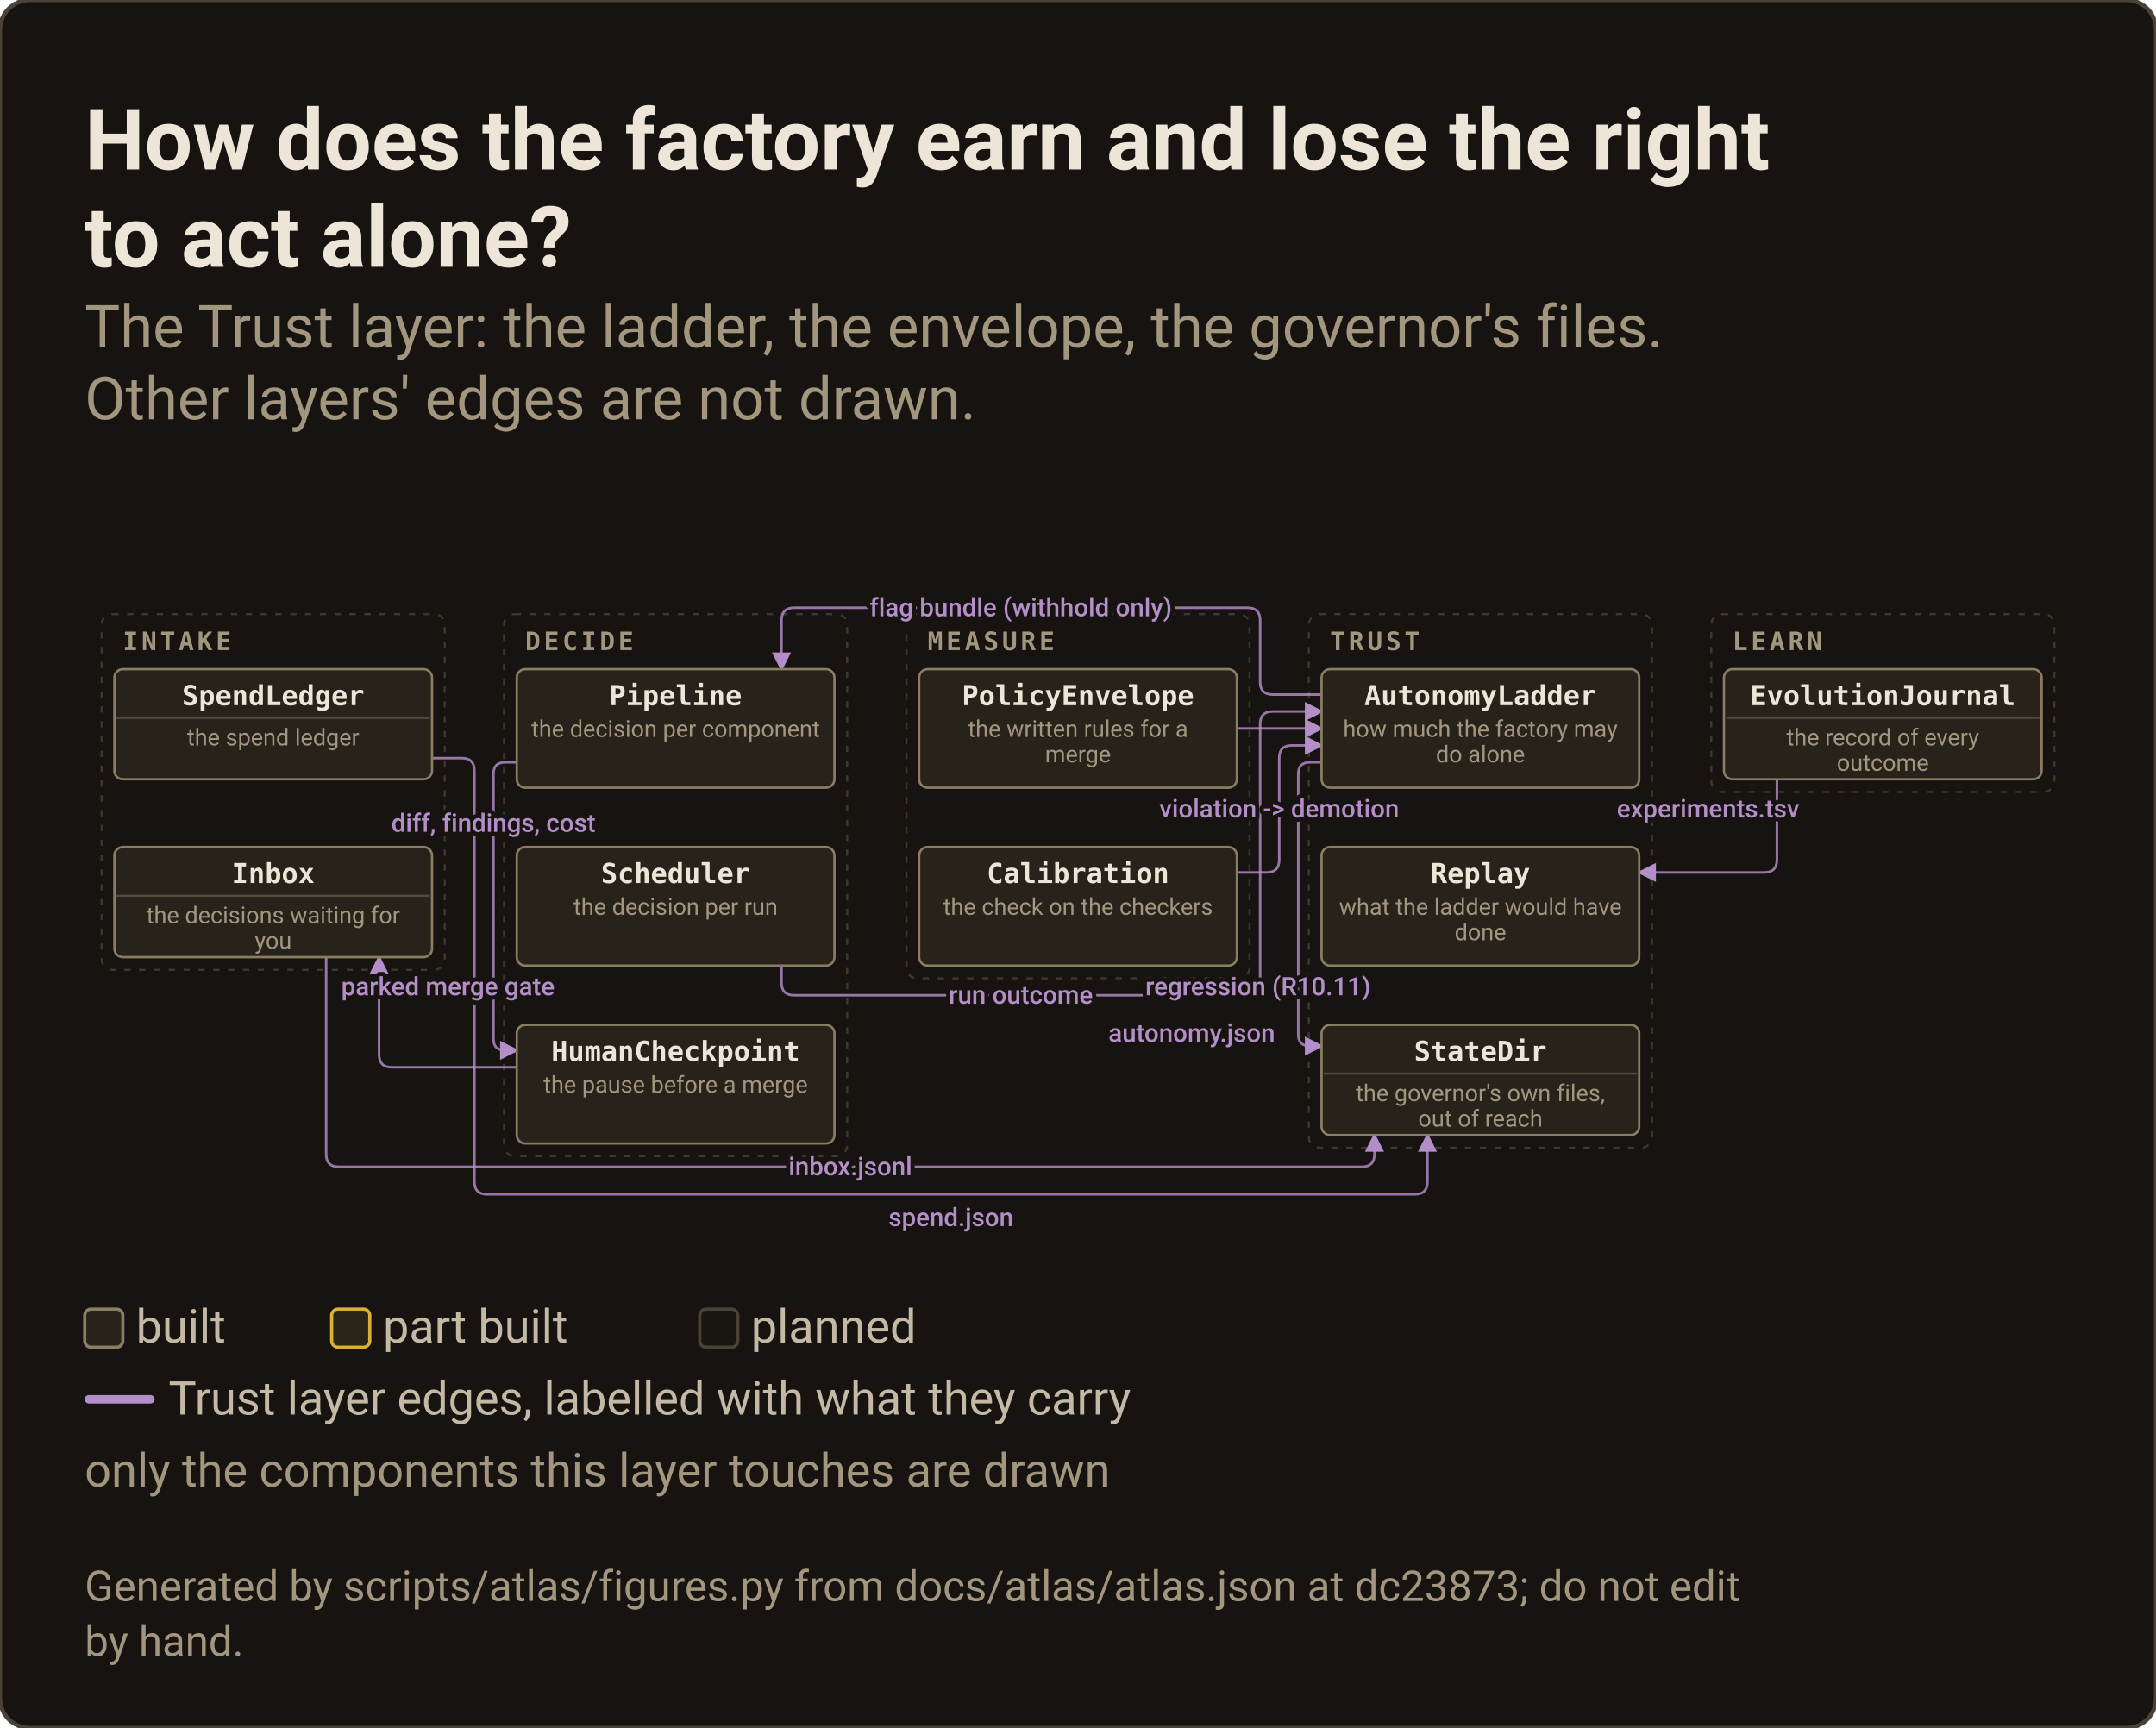
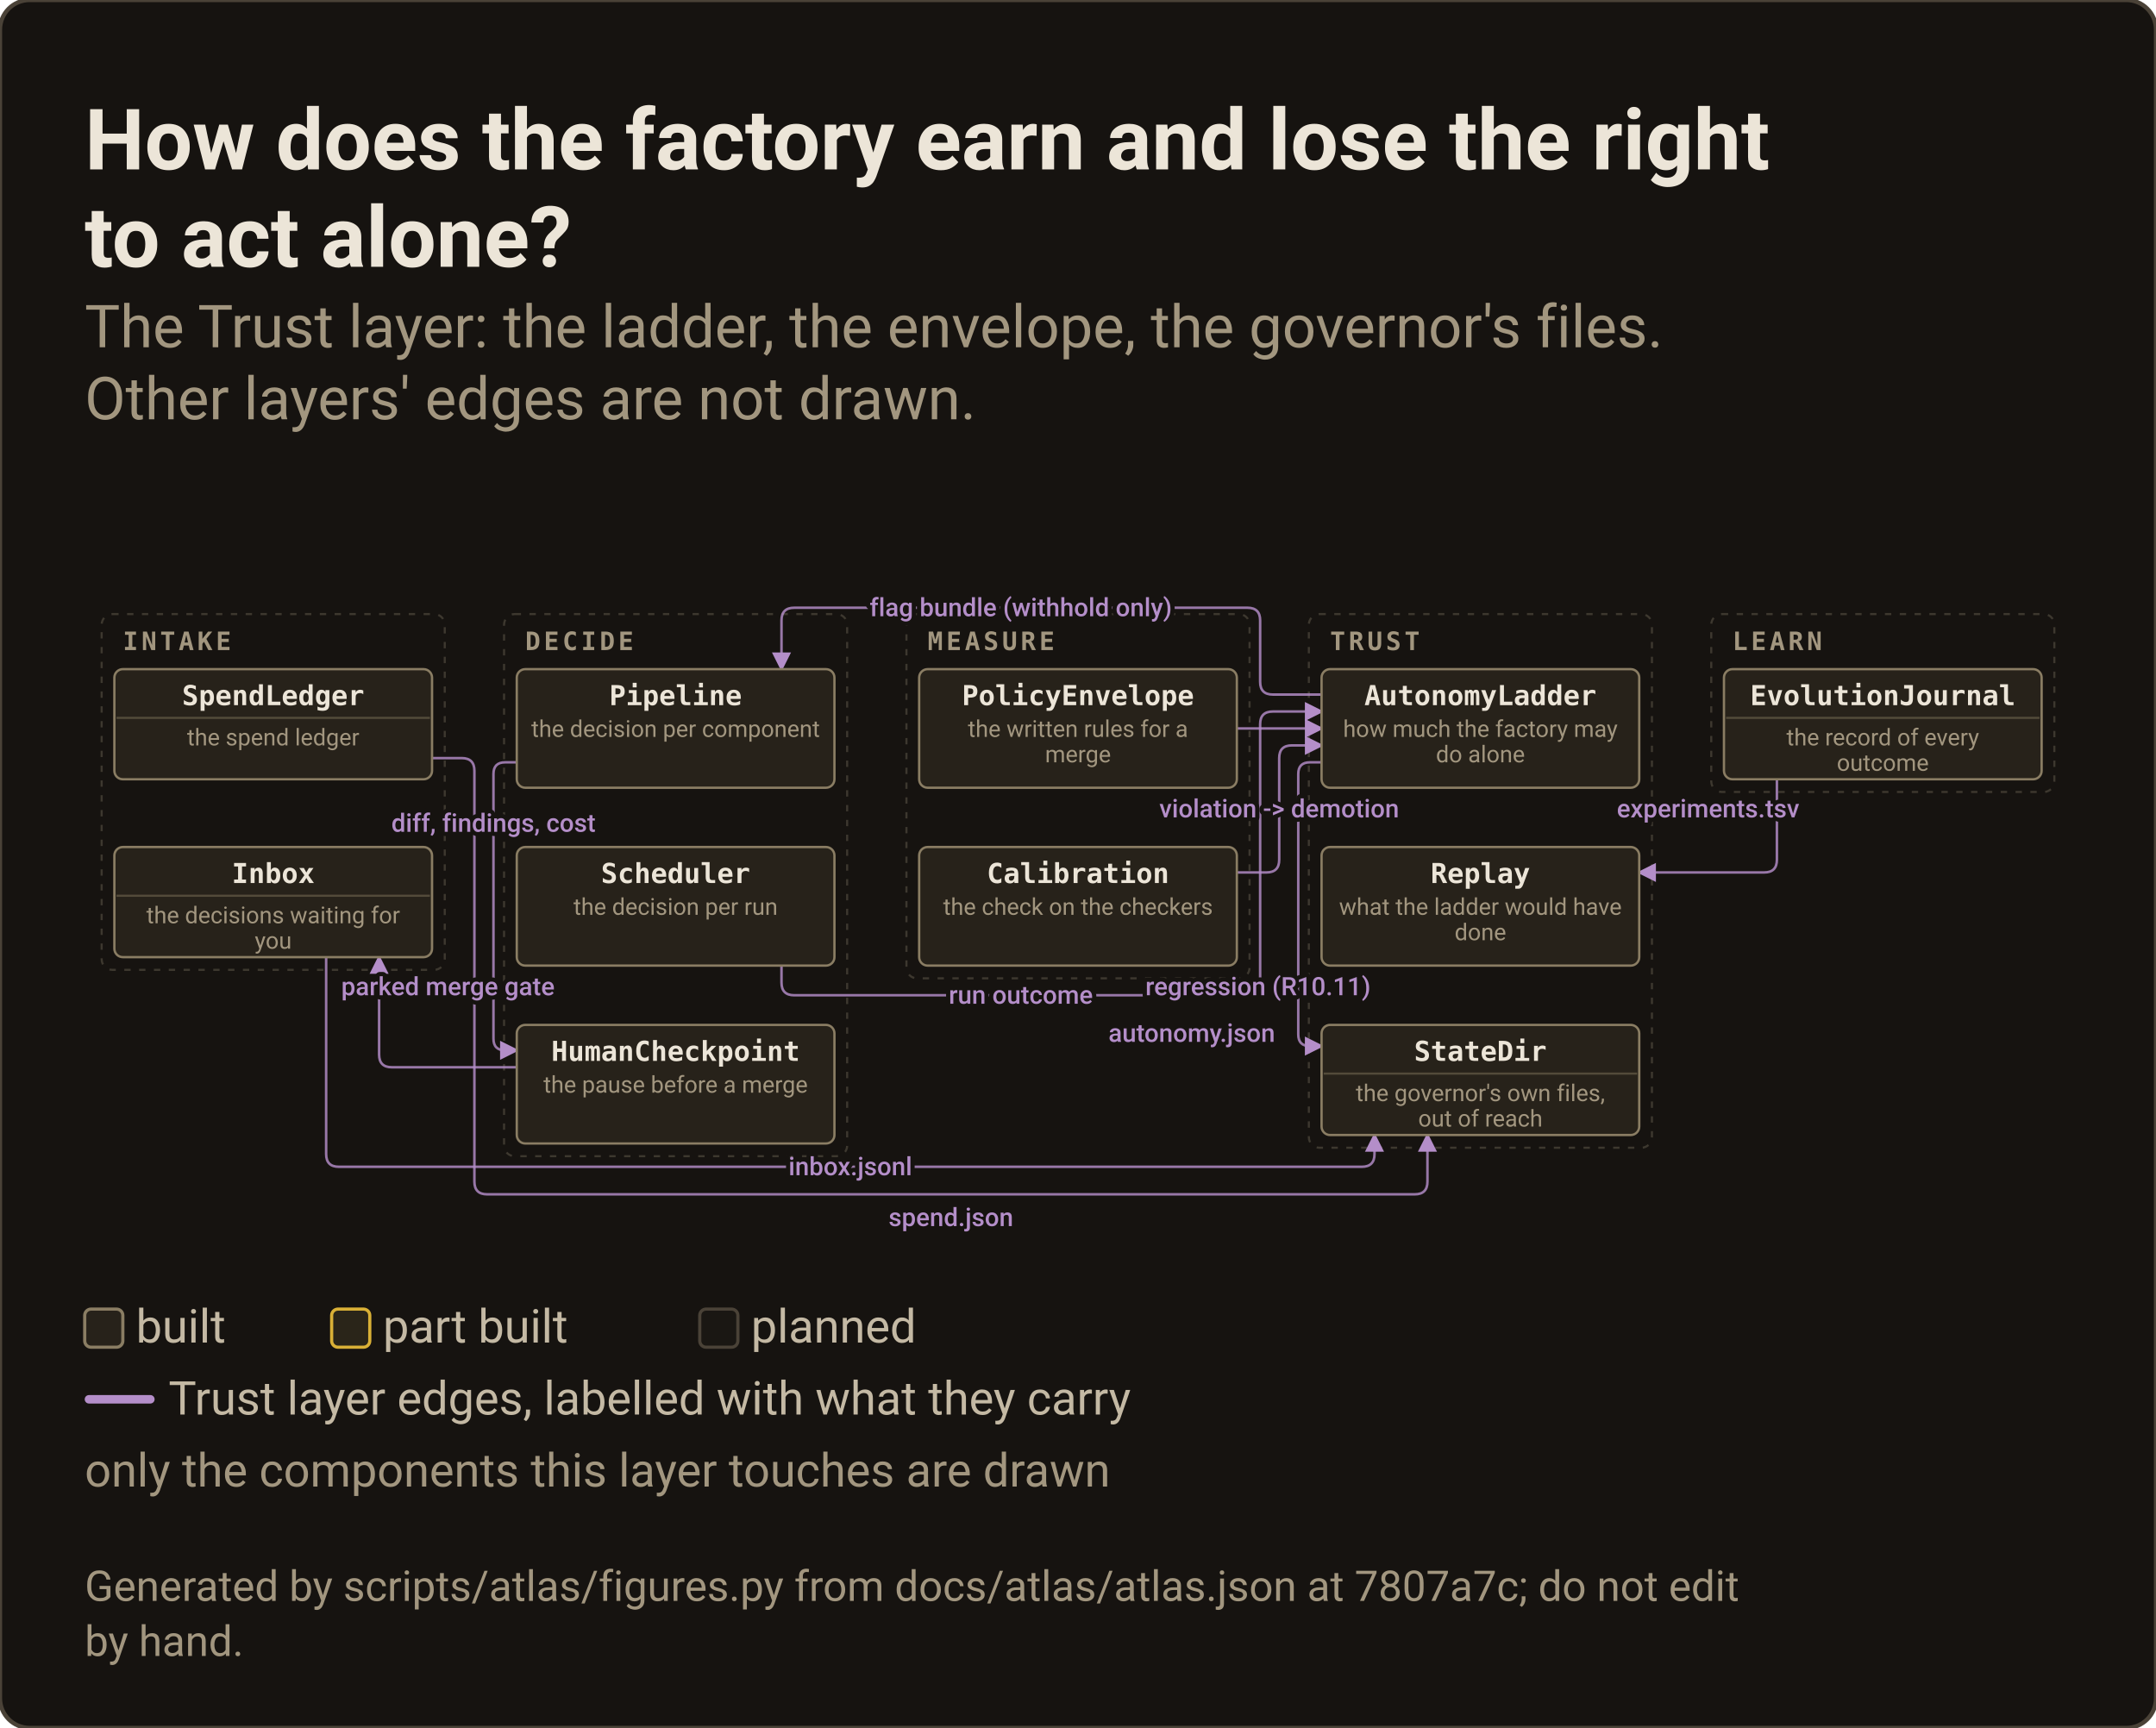
<svg xmlns="http://www.w3.org/2000/svg" width="1018" height="816" viewBox="0 0 1018 816" role="img" aria-label="Trust layer of the kstrl system map">
  <rect x="0" y="0" width="1018" height="816" rx="14" fill="#161310" stroke="#4A4237" stroke-width="2" />
  <text x="40.0" y="80.0" class="c0">How does the factory earn and lose the right</text>
  <text x="40.0" y="126.0" class="c0">to act alone?</text>
  <text x="40.0" y="164.0" class="c1">The Trust layer: the ladder, the envelope, the governor's files.</text>
  <text x="40.0" y="198.0" class="c1">Other layers' edges are not drawn.</text>
  <svg id="map" x="40.0" y="216.0" width="938" height="380" viewBox="0 0 938 380" overflow="visible">
    <defs>
      <marker id="map-m-work" viewBox="0 0 8 8" refX="7" refY="4" markerUnits="userSpaceOnUse" markerWidth="9" markerHeight="9" orient="auto-start-reverse">
        <path d="M0,0 L8,4 L0,8 z" fill="#D9CDB2" />
      </marker>
      <marker id="map-m-measure" viewBox="0 0 8 8" refX="7" refY="4" markerUnits="userSpaceOnUse" markerWidth="9" markerHeight="9" orient="auto-start-reverse">
        <path d="M0,0 L8,4 L0,8 z" fill="#82A7BA" />
      </marker>
      <marker id="map-m-feedback" viewBox="0 0 8 8" refX="7" refY="4" markerUnits="userSpaceOnUse" markerWidth="9" markerHeight="9" orient="auto-start-reverse">
        <path d="M0,0 L8,4 L0,8 z" fill="#E39A86" />
      </marker>
      <marker id="map-m-operator" viewBox="0 0 8 8" refX="7" refY="4" markerUnits="userSpaceOnUse" markerWidth="9" markerHeight="9" orient="auto-start-reverse">
        <path d="M0,0 L8,4 L0,8 z" fill="#DD9BBD" />
      </marker>
      <marker id="map-m-trust" viewBox="0 0 8 8" refX="7" refY="4" markerUnits="userSpaceOnUse" markerWidth="9" markerHeight="9" orient="auto-start-reverse">
        <path d="M0,0 L8,4 L0,8 z" fill="#B48EC9" />
      </marker>
      <marker id="map-m-learn" viewBox="0 0 8 8" refX="7" refY="4" markerUnits="userSpaceOnUse" markerWidth="9" markerHeight="9" orient="auto-start-reverse">
        <path d="M0,0 L8,4 L0,8 z" fill="#86C9A9" />
      </marker>
      <marker id="map-m-record" viewBox="0 0 8 8" refX="7" refY="4" markerUnits="userSpaceOnUse" markerWidth="9" markerHeight="9" orient="auto-start-reverse">
        <path d="M0,0 L8,4 L0,8 z" fill="#B7C27C" />
      </marker>
      <marker id="map-m-change" viewBox="0 0 8 8" refX="7" refY="4" markerUnits="userSpaceOnUse" markerWidth="9" markerHeight="9" orient="auto-start-reverse">
        <path d="M0,0 L8,4 L0,8 z" fill="#E26D5A" />
      </marker>
      <marker id="map-m-reach" viewBox="0 0 8 8" refX="7" refY="4" markerUnits="userSpaceOnUse" markerWidth="9" markerHeight="9" orient="auto-start-reverse">
        <path d="M0,0 L8,4 L0,8 z" fill="#E5A84F" />
      </marker>
    </defs>
    <style>#map .node.quiet{opacity:.42}#map .node.planned{opacity:.5}#map .node.planned.quiet{opacity:.3}#map .node.meas .node__box{stroke:#82A7BA;stroke-width:2.2}#map .node.acts .node__box{stroke:#E5A84F;stroke-width:2.4}#map .node__ring{display:none;fill:none;stroke:#82A7BA;stroke-width:1.6}#map .node.meas .node__ring{display:inline}#map .flow.planned{opacity:.35}#map .flowlbl.planned{opacity:.5}#map .flow.off,#map .flowlbl.off{display:none}#map .flow.hot{opacity:1;stroke-opacity:1;stroke-width:2.6}#map .flowlbl.hot{opacity:1}</style>
    <rect x="8.0" y="74.0" width="162.0" height="168.0" rx="5" fill="none" stroke="#A2967F" stroke-opacity=".28" stroke-width="1" stroke-dasharray="3 4" />
    <text x="18.0" y="91.0" class="t1">INTAKE</text>
    <rect x="198.0" y="74.0" width="162.0" height="256.0" rx="5" fill="none" stroke="#A2967F" stroke-opacity=".28" stroke-width="1" stroke-dasharray="3 4" />
    <text x="208.0" y="91.0" class="t1">DECIDE</text>
    <rect x="388.0" y="74.0" width="162.0" height="172.0" rx="5" fill="none" stroke="#A2967F" stroke-opacity=".28" stroke-width="1" stroke-dasharray="3 4" />
    <text x="398.0" y="91.0" class="t1">MEASURE</text>
    <rect x="578.0" y="74.0" width="162.0" height="252.0" rx="5" fill="none" stroke="#A2967F" stroke-opacity=".28" stroke-width="1" stroke-dasharray="3 4" />
    <text x="588.0" y="91.0" class="t1">TRUST</text>
    <rect x="768.0" y="74.0" width="162.0" height="84.0" rx="5" fill="none" stroke="#A2967F" stroke-opacity=".28" stroke-width="1" stroke-dasharray="3 4" />
    <text x="778.0" y="91.0" class="t1">LEARN</text>
    <g data-layer="flow">
      <path id="map-f44" class="flow trust" data-edge="44" data-from="Pipeline" data-to="HumanCheckpoint" data-art="diff, findings, cost" data-kind="trust" data-layer="trust" d="M 204.0 144.0 L 198.5 144.0 Q 193.0 144.0 193.0 149.5 L 193.0 274.5 Q 193.0 280.0 198.5 280.0 L 204.0 280.0" fill="none" stroke="#B48EC9" stroke-opacity="0.82" stroke-width="1.2" stroke-linecap="round" marker-end="url(#map-m-trust)" />
      <path id="map-f46" class="flow trust" data-edge="46" data-from="HumanCheckpoint" data-to="Inbox" data-art="parked merge gate" data-kind="trust" data-layer="trust" d="M 204.0 288.0 L 145.0 288.0 Q 139.0 288.0 139.0 282.0 L 139.0 236.0" fill="none" stroke="#B48EC9" stroke-opacity="0.82" stroke-width="1.2" stroke-linecap="round" marker-end="url(#map-m-trust)" />
      <path id="map-f48" class="flow trust" data-edge="48" data-from="Scheduler" data-to="AutonomyLadder" data-art="run outcome" data-kind="trust" data-layer="trust" d="M 329.0 240.0 L 329.0 248.0 Q 329.0 254.0 335.0 254.0 L 549.0 254.0 Q 555.0 254.0 555.0 248.0 L 555.0 126.0 Q 555.0 120.0 561.0 120.0 L 584.0 120.0" fill="none" stroke="#B48EC9" stroke-opacity="0.82" stroke-width="1.2" stroke-linecap="round" marker-end="url(#map-m-trust)" />
      <path id="map-f49" class="flow trust" data-edge="49" data-from="AutonomyLadder" data-to="Pipeline" data-art="flag bundle (withhold only)" data-kind="trust" data-layer="trust" d="M 584.0 112.0 L 561.0 112.0 Q 555.0 112.0 555.0 106.0 L 555.0 77.0 Q 555.0 71.0 549.0 71.0 L 335.0 71.0 Q 329.0 71.0 329.0 77.0 L 329.0 100.0" fill="none" stroke="#B48EC9" stroke-opacity="0.82" stroke-width="1.2" stroke-linecap="round" marker-end="url(#map-m-trust)" />
      <path id="map-f50" class="flow trust" data-edge="50" data-from="PolicyEnvelope" data-to="AutonomyLadder" data-art="violation -&gt; demotion" data-kind="trust" data-layer="trust" d="M 544.0 128.0 L 584.0 128.0" fill="none" stroke="#B48EC9" stroke-opacity="0.82" stroke-width="1.2" stroke-linecap="round" marker-end="url(#map-m-trust)" />
      <path id="map-f51" class="flow trust" data-edge="51" data-from="Calibration" data-to="AutonomyLadder" data-art="regression (R10.11)" data-kind="trust" data-layer="trust" d="M 544.0 196.0 L 558.0 196.0 Q 564.0 196.0 564.0 190.0 L 564.0 142.0 Q 564.0 136.0 570.0 136.0 L 584.0 136.0" fill="none" stroke="#B48EC9" stroke-opacity="0.82" stroke-width="1.2" stroke-linecap="round" marker-end="url(#map-m-trust)" />
      <path id="map-f52" class="flow trust" data-edge="52" data-from="AutonomyLadder" data-to="StateDir" data-art="autonomy.json" data-kind="trust" data-layer="trust" d="M 584.0 144.0 L 578.5 144.0 Q 573.0 144.0 573.0 149.5 L 573.0 272.5 Q 573.0 278.0 578.5 278.0 L 584.0 278.0" fill="none" stroke="#B48EC9" stroke-opacity="0.82" stroke-width="1.2" stroke-linecap="round" marker-end="url(#map-m-trust)" />
      <path id="map-f53" class="flow trust" data-edge="53" data-from="SpendLedger" data-to="StateDir" data-art="spend.json" data-kind="trust" data-layer="trust" d="M 164.0 142.0 L 178.0 142.0 Q 184.0 142.0 184.0 148.0 L 184.0 342.0 Q 184.0 348.0 190.0 348.0 L 628.0 348.0 Q 634.0 348.0 634.0 342.0 L 634.0 320.0" fill="none" stroke="#B48EC9" stroke-opacity="0.82" stroke-width="1.2" stroke-linecap="round" marker-end="url(#map-m-trust)" />
      <path id="map-f54" class="flow trust" data-edge="54" data-from="Inbox" data-to="StateDir" data-art="inbox.jsonl" data-kind="trust" data-layer="trust" d="M 114.0 236.0 L 114.0 329.0 Q 114.0 335.0 120.0 335.0 L 603.0 335.0 Q 609.0 335.0 609.0 329.0 L 609.0 320.0" fill="none" stroke="#B48EC9" stroke-opacity="0.82" stroke-width="1.2" stroke-linecap="round" marker-end="url(#map-m-trust)" />
      <path id="map-f57" class="flow trust" data-edge="57" data-from="EvolutionJournal" data-to="Replay" data-art="experiments.tsv" data-kind="trust" data-layer="trust" d="M 799.0 152.0 L 799.0 190.0 Q 799.0 196.0 793.0 196.0 L 734.0 196.0" fill="none" stroke="#B48EC9" stroke-opacity="0.82" stroke-width="1.2" stroke-linecap="round" marker-end="url(#map-m-trust)" />
    </g>
    <g class="node built" data-id="SpendLedger" data-kind="store" data-state="built" data-region="intake" role="button" tabindex="0" aria-label="SpendLedger, the spend ledger, built">
      <rect class="node__box" x="14.0" y="100.0" width="150.0" height="52.0" rx="4.0" fill="#27221A" stroke="#8A7D63" stroke-width="1.1" />
      <rect class="node__ring" x="17.0" y="103.0" width="144.0" height="46.0" rx="3.0" />
      <text x="89.0" y="117.0" class="t2">SpendLedger</text>
      <line x1="15.0" y1="123.0" x2="163.0" y2="123.0" stroke="#8A7D63" stroke-opacity=".45" stroke-width="1" />
      <g data-layer="job">
        <text x="89.0" y="136.0" class="t3">the spend ledger</text>
      </g>
    </g>
    <g class="node built" data-id="Inbox" data-kind="store" data-state="built" data-region="intake" role="button" tabindex="0" aria-label="Inbox, the decisions waiting for you, built">
      <rect class="node__box" x="14.0" y="184.0" width="150.0" height="52.0" rx="4.0" fill="#27221A" stroke="#8A7D63" stroke-width="1.1" />
      <rect class="node__ring" x="17.0" y="187.0" width="144.0" height="46.0" rx="3.0" />
      <text x="89.0" y="201.0" class="t2">Inbox</text>
      <line x1="15.0" y1="207.0" x2="163.0" y2="207.0" stroke="#8A7D63" stroke-opacity=".45" stroke-width="1" />
      <g data-layer="job">
        <text x="89.0" y="220.0" class="t3">the decisions waiting for</text>
        <text x="89.0" y="232.0" class="t3">you</text>
      </g>
    </g>
    <g class="node built" data-id="PolicyEnvelope" data-kind="component" data-state="built" data-region="measure" role="button" tabindex="0" aria-label="PolicyEnvelope, the written rules for a merge, built">
      <rect class="node__box" x="394.0" y="100.0" width="150.0" height="56.0" rx="4.0" fill="#27221A" stroke="#8A7D63" stroke-width="1.1" />
      <rect class="node__ring" x="397.0" y="103.0" width="144.0" height="50.0" rx="3.0" />
      <text x="469.0" y="117.0" class="t2">PolicyEnvelope</text>
      <g data-layer="job">
        <text x="469.0" y="132.0" class="t3">the written rules for a</text>
        <text x="469.0" y="144.0" class="t3">merge</text>
      </g>
    </g>
    <g class="node built" data-id="Calibration" data-kind="component" data-state="built" data-region="measure" role="button" tabindex="0" aria-label="Calibration, the check on the checkers, built">
      <rect class="node__box" x="394.0" y="184.0" width="150.0" height="56.0" rx="4.0" fill="#27221A" stroke="#8A7D63" stroke-width="1.1" />
      <rect class="node__ring" x="397.0" y="187.0" width="144.0" height="50.0" rx="3.0" />
      <text x="469.0" y="201.0" class="t2">Calibration</text>
      <g data-layer="job">
        <text x="469.0" y="216.0" class="t3">the check on the checkers</text>
      </g>
    </g>
    <g class="node built" data-id="Pipeline" data-kind="component" data-state="built" data-region="decide" role="button" tabindex="0" aria-label="Pipeline, the decision per component, built">
      <rect class="node__box" x="204.0" y="100.0" width="150.0" height="56.0" rx="4.0" fill="#27221A" stroke="#8A7D63" stroke-width="1.1" />
      <rect class="node__ring" x="207.0" y="103.0" width="144.0" height="50.0" rx="3.0" />
      <text x="279.0" y="117.0" class="t2">Pipeline</text>
      <g data-layer="job">
        <text x="279.0" y="132.0" class="t3">the decision per component</text>
      </g>
    </g>
    <g class="node built" data-id="Scheduler" data-kind="component" data-state="built" data-region="decide" role="button" tabindex="0" aria-label="Scheduler, the decision per run, built">
      <rect class="node__box" x="204.0" y="184.0" width="150.0" height="56.0" rx="4.0" fill="#27221A" stroke="#8A7D63" stroke-width="1.1" />
      <rect class="node__ring" x="207.0" y="187.0" width="144.0" height="50.0" rx="3.0" />
      <text x="279.0" y="201.0" class="t2">Scheduler</text>
      <g data-layer="job">
        <text x="279.0" y="216.0" class="t3">the decision per run</text>
      </g>
    </g>
    <g class="node built" data-id="HumanCheckpoint" data-kind="component" data-state="built" data-region="decide" role="button" tabindex="0" aria-label="HumanCheckpoint, the pause before a merge, built">
      <rect class="node__box" x="204.0" y="268.0" width="150.0" height="56.0" rx="4.0" fill="#27221A" stroke="#8A7D63" stroke-width="1.1" />
      <rect class="node__ring" x="207.0" y="271.0" width="144.0" height="50.0" rx="3.0" />
      <text x="279.0" y="285.0" class="t2">HumanCheckpoint</text>
      <g data-layer="job">
        <text x="279.0" y="300.0" class="t3">the pause before a merge</text>
      </g>
    </g>
    <g class="node built" data-id="AutonomyLadder" data-kind="component" data-state="built" data-region="trust" role="button" tabindex="0" aria-label="AutonomyLadder, how much the factory may do alone, built">
      <rect class="node__box" x="584.0" y="100.0" width="150.0" height="56.0" rx="4.0" fill="#27221A" stroke="#8A7D63" stroke-width="1.1" />
      <rect class="node__ring" x="587.0" y="103.0" width="144.0" height="50.0" rx="3.0" />
      <text x="659.0" y="117.0" class="t2">AutonomyLadder</text>
      <g data-layer="job">
        <text x="659.0" y="132.0" class="t3">how much the factory may</text>
        <text x="659.0" y="144.0" class="t3">do alone</text>
      </g>
    </g>
    <g class="node built" data-id="Replay" data-kind="component" data-state="built" data-region="trust" role="button" tabindex="0" aria-label="Replay, what the ladder would have done, built">
      <rect class="node__box" x="584.0" y="184.0" width="150.0" height="56.0" rx="4.0" fill="#27221A" stroke="#8A7D63" stroke-width="1.1" />
      <rect class="node__ring" x="587.0" y="187.0" width="144.0" height="50.0" rx="3.0" />
      <text x="659.0" y="201.0" class="t2">Replay</text>
      <g data-layer="job">
        <text x="659.0" y="216.0" class="t3">what the ladder would have</text>
        <text x="659.0" y="228.0" class="t3">done</text>
      </g>
    </g>
    <g class="node built" data-id="StateDir" data-kind="store" data-state="built" data-region="trust" role="button" tabindex="0" aria-label="StateDir, the governor's own files, out of reach, built">
      <rect class="node__box" x="584.0" y="268.0" width="150.0" height="52.0" rx="4.0" fill="#27221A" stroke="#8A7D63" stroke-width="1.1" />
      <rect class="node__ring" x="587.0" y="271.0" width="144.0" height="46.0" rx="3.0" />
      <text x="659.0" y="285.0" class="t2">StateDir</text>
      <line x1="585.0" y1="291.0" x2="733.0" y2="291.0" stroke="#8A7D63" stroke-opacity=".45" stroke-width="1" />
      <g data-layer="job">
        <text x="659.0" y="304.0" class="t3">the governor's own files,</text>
        <text x="659.0" y="316.0" class="t3">out of reach</text>
      </g>
    </g>
    <g class="node built" data-id="EvolutionJournal" data-kind="store" data-state="built" data-region="learn" role="button" tabindex="0" aria-label="EvolutionJournal, the record of every outcome, built">
      <rect class="node__box" x="774.0" y="100.0" width="150.0" height="52.0" rx="4.0" fill="#27221A" stroke="#8A7D63" stroke-width="1.1" />
      <rect class="node__ring" x="777.0" y="103.0" width="144.0" height="46.0" rx="3.0" />
      <text x="849.0" y="117.0" class="t2">EvolutionJournal</text>
      <line x1="775.0" y1="123.0" x2="923.0" y2="123.0" stroke="#8A7D63" stroke-opacity=".45" stroke-width="1" />
      <g data-layer="job">
        <text x="849.0" y="136.0" class="t3">the record of every</text>
        <text x="849.0" y="148.0" class="t3">outcome</text>
      </g>
    </g>
    <g data-layer="flow">
      <g class="flowlbl trust" data-edge="44" data-from="Pipeline" data-to="HumanCheckpoint" data-layer="trust">
        <text x="193.0" y="176.8" class="t0">diff, findings, cost</text>
      </g>
      <g class="flowlbl trust" data-edge="46" data-from="HumanCheckpoint" data-to="Inbox" data-layer="trust">
        <text x="171.5" y="254.0" class="t0">parked merge gate</text>
      </g>
      <g class="flowlbl trust" data-edge="48" data-from="Scheduler" data-to="AutonomyLadder" data-layer="trust">
        <text x="442.0" y="258.0" class="t0">run outcome</text>
      </g>
      <g class="flowlbl trust" data-edge="49" data-from="AutonomyLadder" data-to="Pipeline" data-layer="trust">
        <text x="442.0" y="75.0" class="t0">flag bundle (withhold only)</text>
      </g>
      <g class="flowlbl trust" data-edge="50" data-from="PolicyEnvelope" data-to="AutonomyLadder" data-layer="trust">
        <text x="564.0" y="170.0" class="t0">violation -&gt; demotion</text>
      </g>
      <g class="flowlbl trust" data-edge="51" data-from="Calibration" data-to="AutonomyLadder" data-layer="trust">
        <text x="554.0" y="254.0" class="t0">regression (R10.11)</text>
      </g>
      <g class="flowlbl trust" data-edge="52" data-from="AutonomyLadder" data-to="StateDir" data-layer="trust">
        <text x="522.7" y="276.0" class="t0">autonomy.json</text>
      </g>
      <g class="flowlbl trust" data-edge="53" data-from="SpendLedger" data-to="StateDir" data-layer="trust">
        <text x="409.0" y="363.0" class="t0">spend.json</text>
      </g>
      <g class="flowlbl trust" data-edge="54" data-from="Inbox" data-to="StateDir" data-layer="trust">
        <text x="361.5" y="339.0" class="t0">inbox.jsonl</text>
      </g>
      <g class="flowlbl trust" data-edge="57" data-from="EvolutionJournal" data-to="Replay" data-layer="trust">
        <text x="766.5" y="170.0" class="t0">experiments.tsv</text>
      </g>
    </g>
    <style>#map .t0{font-family:ui-sans-serif,system-ui,-apple-system,"SF Pro Text","Segoe UI",Roboto,"Helvetica Neue",Arial,sans-serif;font-size:12.0px;font-weight:500;fill:#B48EC9;text-anchor:middle;paint-order:stroke;stroke:#161310;stroke-width:4;stroke-linejoin:round}#map .t1{font-family:ui-monospace,"SF Mono",SFMono-Regular,"JetBrains Mono",Menlo,Consolas,monospace;font-size:12.0px;font-weight:600;fill:#A2967F;text-anchor:start;letter-spacing:.13em}#map .t2{font-family:ui-monospace,"SF Mono",SFMono-Regular,"JetBrains Mono",Menlo,Consolas,monospace;font-size:13.0px;font-weight:600;fill:#ECE5D8;text-anchor:middle}#map .t3{font-family:ui-sans-serif,system-ui,-apple-system,"SF Pro Text","Segoe UI",Roboto,"Helvetica Neue",Arial,sans-serif;font-size:11.0px;font-weight:400;fill:#A2967F;text-anchor:middle}</style>
  </svg>
  <rect x="40.0" y="618.2" width="18" height="18" rx="3" fill="#27221A" stroke="#8A7D63" stroke-width="1.5" />
  <text x="64.2" y="634.0" class="c2">built</text>
  <rect x="156.6" y="618.2" width="18" height="18" rx="3" fill="#2A2519" stroke="#D9B036" stroke-width="1.5" />
  <text x="180.8" y="634.0" class="c2">part built</text>
  <rect x="330.4" y="618.2" width="18" height="18" rx="3" fill="#1A1713" stroke="#4A4237" stroke-width="1.5" />
  <text x="354.6" y="634.0" class="c2">planned</text>
  <rect x="40.0" y="658.8" width="33" height="4" rx="2" fill="#B48EC9" />
  <text x="79.6" y="668.0" class="c2">Trust layer edges, labelled with what they carry</text>
  <text x="40.0" y="702.0" class="c3">only the components this layer touches are drawn</text>
-   <text x="40.0" y="756.0" class="c4">Generated by scripts/atlas/figures.py from docs/atlas/atlas.json at dc23873; do not edit</text>
+   <text x="40.0" y="756.0" class="c4">Generated by scripts/atlas/figures.py from docs/atlas/atlas.json at 7807a7c; do not edit</text>
  <text x="40.0" y="782.0" class="c4">by hand.</text>
  <style>.c0{font-family:ui-sans-serif,system-ui,-apple-system,"SF Pro Text","Segoe UI",Roboto,"Helvetica Neue",Arial,sans-serif;font-size:40.0px;font-weight:600;fill:#ECE5D8;text-anchor:start}.c1{font-family:ui-sans-serif,system-ui,-apple-system,"SF Pro Text","Segoe UI",Roboto,"Helvetica Neue",Arial,sans-serif;font-size:28.0px;font-weight:400;fill:#A2967F;text-anchor:start}.c2{font-family:ui-sans-serif,system-ui,-apple-system,"SF Pro Text","Segoe UI",Roboto,"Helvetica Neue",Arial,sans-serif;font-size:22.0px;font-weight:400;fill:#C4B9A4;text-anchor:start}.c3{font-family:ui-sans-serif,system-ui,-apple-system,"SF Pro Text","Segoe UI",Roboto,"Helvetica Neue",Arial,sans-serif;font-size:22.0px;font-weight:400;fill:#A2967F;text-anchor:start}.c4{font-family:ui-sans-serif,system-ui,-apple-system,"SF Pro Text","Segoe UI",Roboto,"Helvetica Neue",Arial,sans-serif;font-size:20.0px;font-weight:400;fill:#A2967F;text-anchor:start}</style>
</svg>
